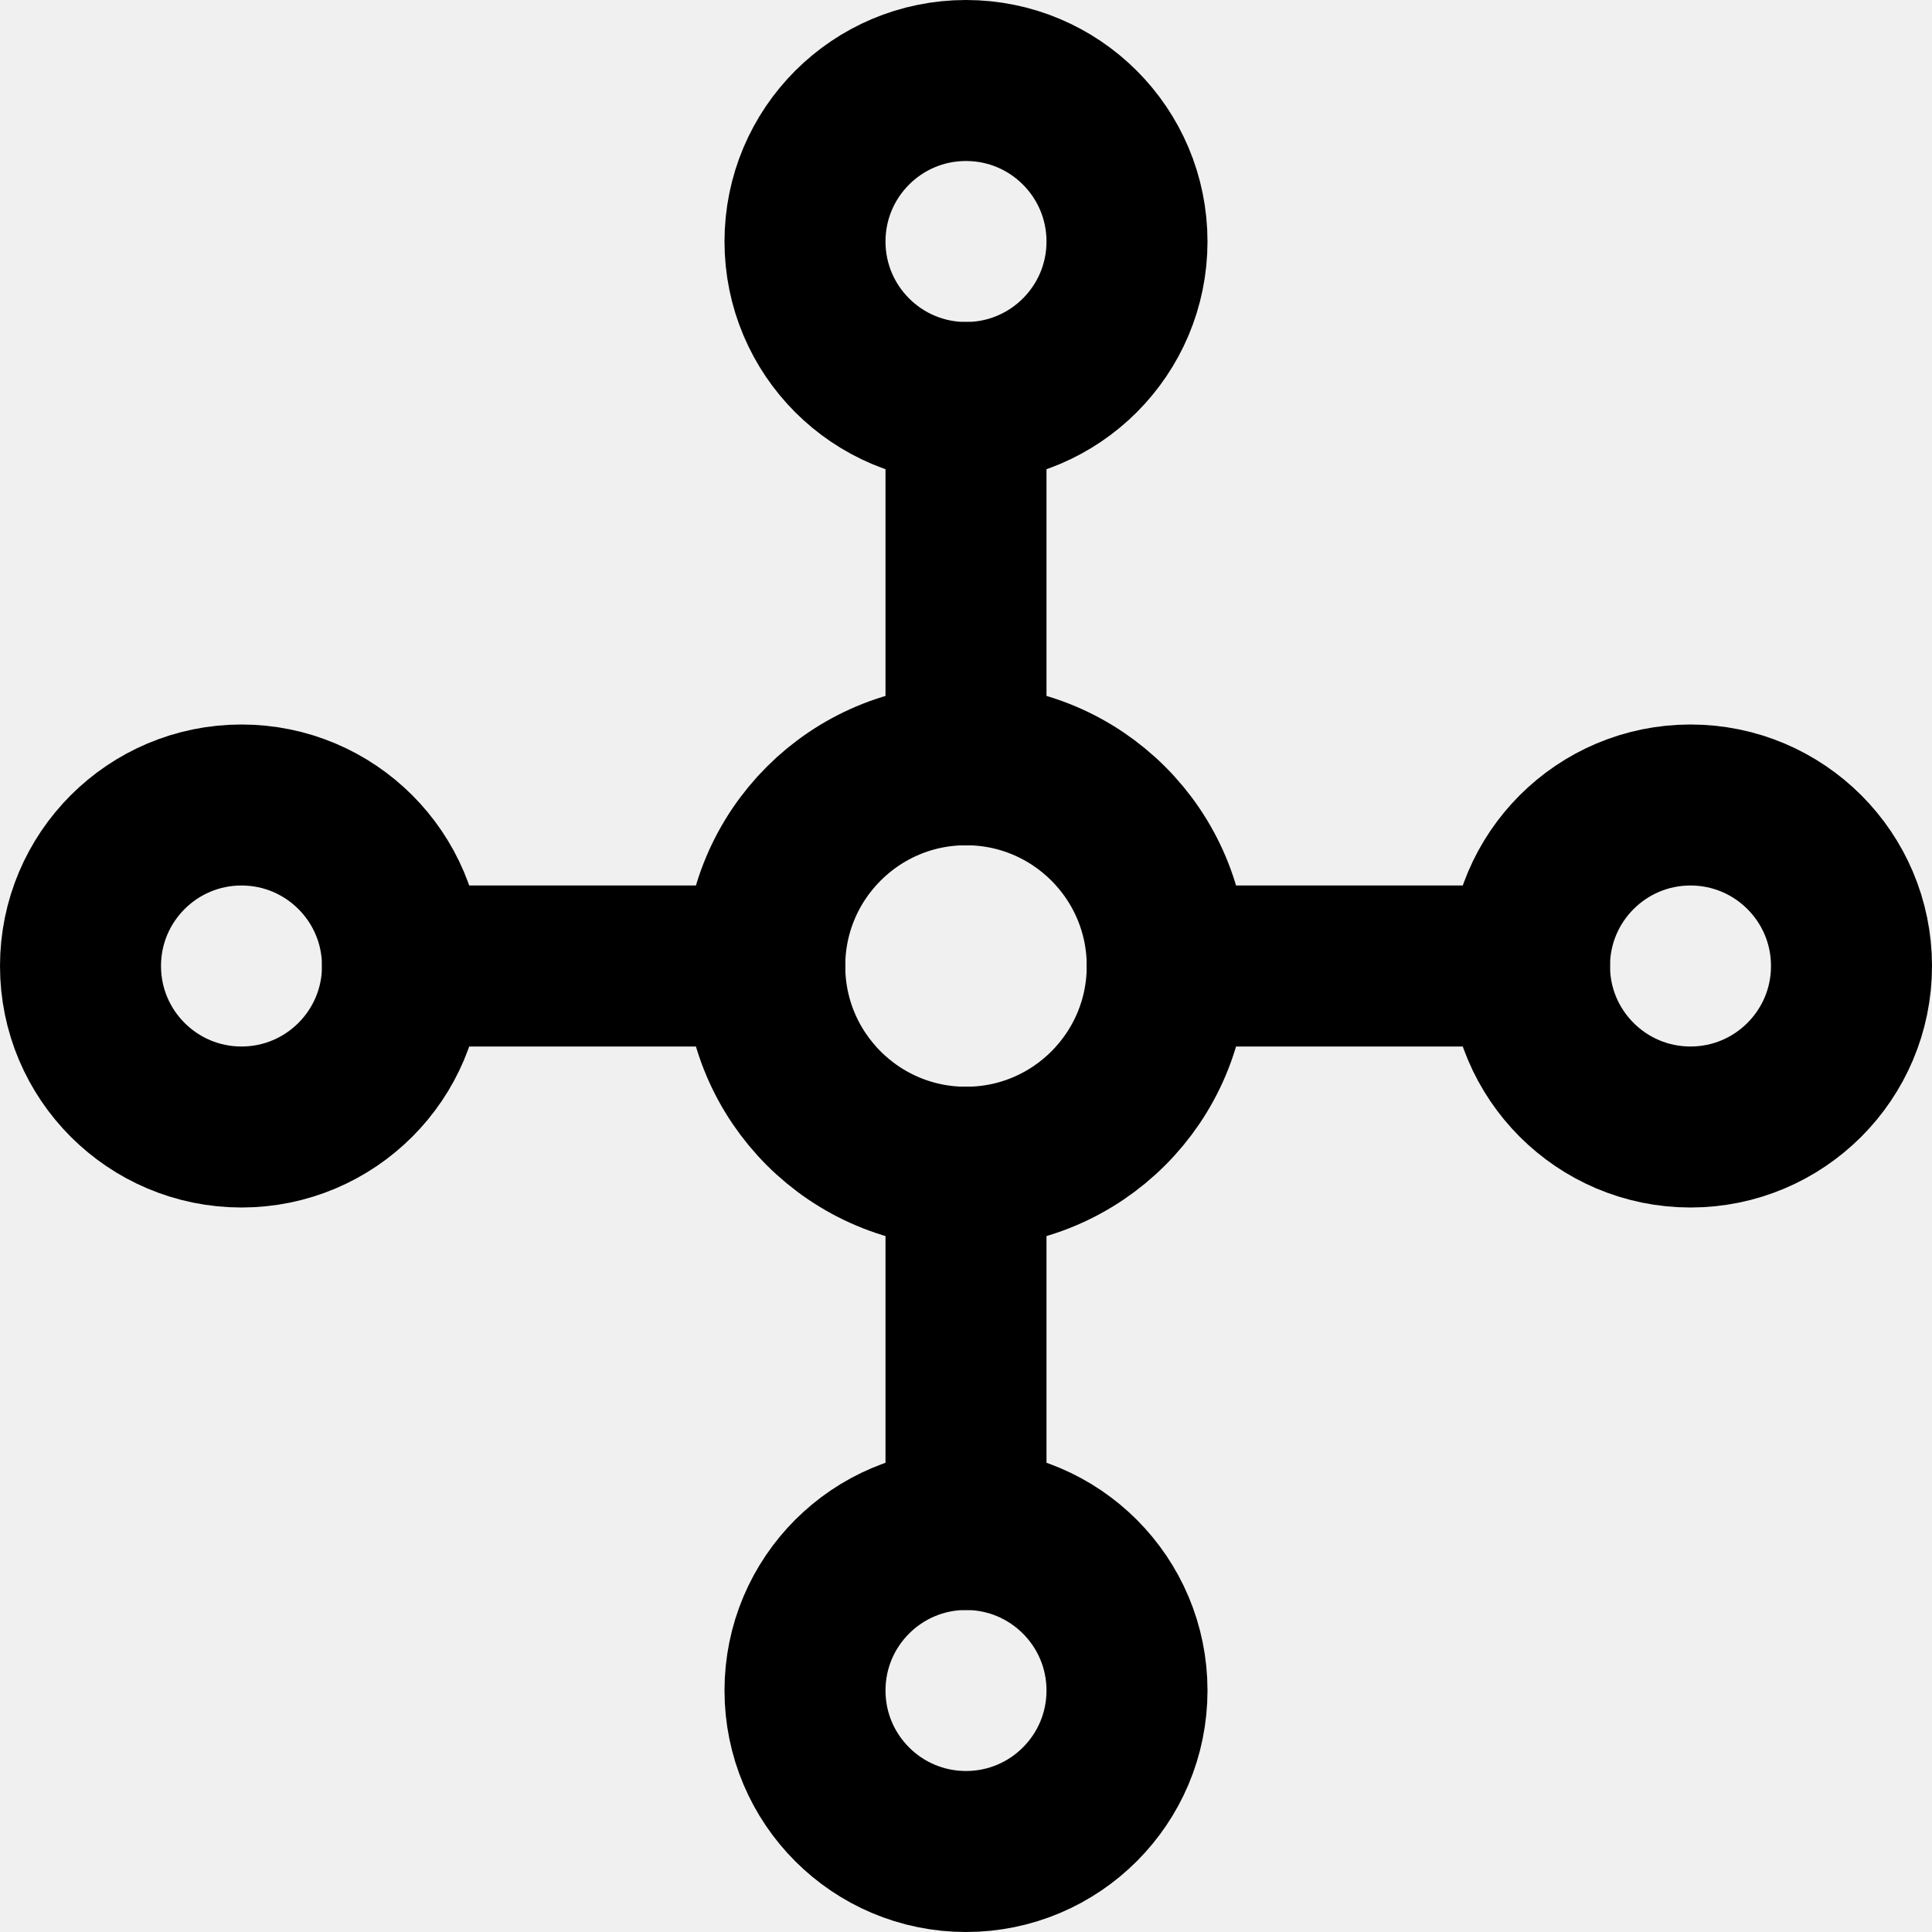
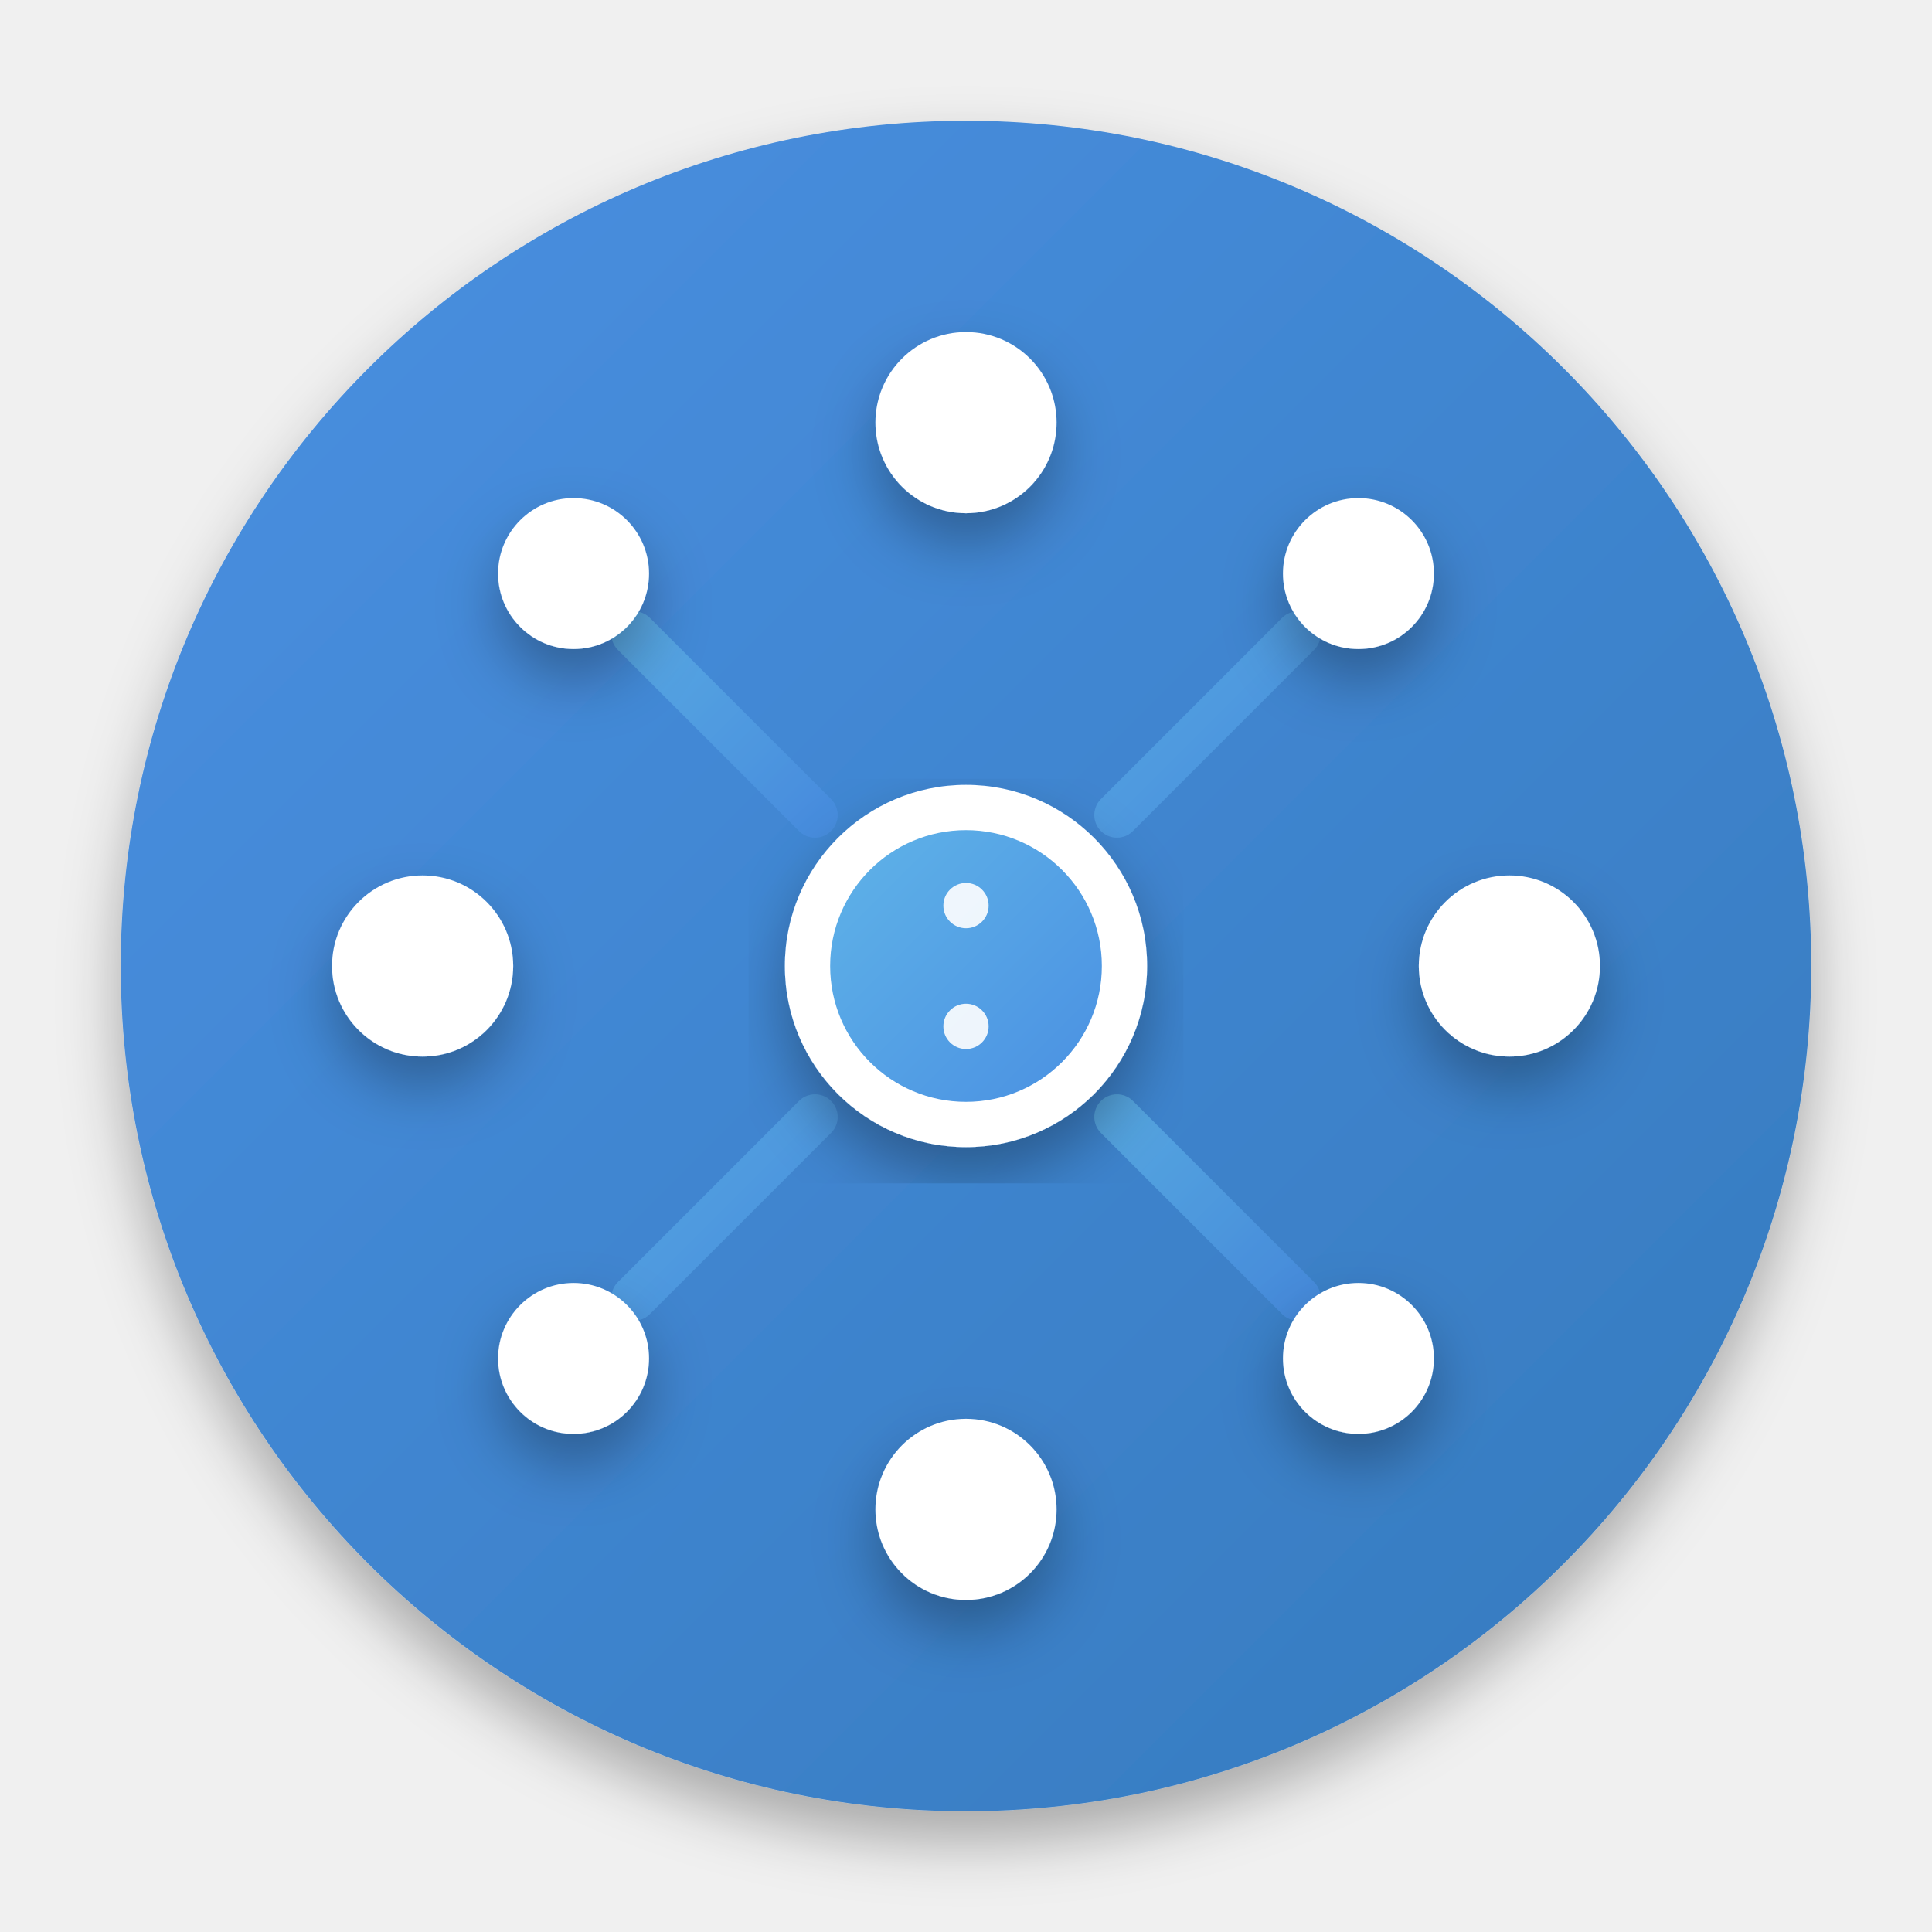
- <svg xmlns="http://www.w3.org/2000/svg" width="24" height="24" viewBox="0 0 24 24" fill="none" stroke="currentColor" stroke-width="2" stroke-linecap="round" stroke-linejoin="round">
-   <circle cx="12" cy="12" r="2.5" />
-   <circle cx="12" cy="3" r="2" />
-   <line x1="12" y1="5" x2="12" y2="9.5" />
-   <circle cx="12" cy="21" r="2" />
-   <line x1="12" y1="14.5" x2="12" y2="19" />
-   <circle cx="3" cy="12" r="2" />
-   <line x1="5" y1="12" x2="9.5" y2="12" />
-   <circle cx="21" cy="12" r="2" />
-   <line x1="14.5" y1="12" x2="19" y2="12" />
+ <svg xmlns="http://www.w3.org/2000/svg" width="128" height="128" viewBox="0 0 128 128" fill="none">
+   <defs>
+     <linearGradient id="primaryGradient" x1="0%" y1="0%" x2="100%" y2="100%">
+       <stop offset="0%" style="stop-color:#4A90E2;stop-opacity:1" />
+       <stop offset="100%" style="stop-color:#357ABD;stop-opacity:1" />
+     </linearGradient>
+     <linearGradient id="accentGradient" x1="0%" y1="0%" x2="100%" y2="100%">
+       <stop offset="0%" style="stop-color:#5FB3E8;stop-opacity:1" />
+       <stop offset="100%" style="stop-color:#4A90E2;stop-opacity:1" />
+     </linearGradient>
+     <filter id="shadow">
+       <feGaussianBlur in="SourceAlpha" stdDeviation="2" />
+       <feOffset dx="0" dy="2" result="offsetblur" />
+       <feComponentTransfer>
+         <feFuncA type="linear" slope="0.3" />
+       </feComponentTransfer>
+       <feMerge>
+         <feMergeNode />
+         <feMergeNode in="SourceGraphic" />
+       </feMerge>
+     </filter>
+   </defs>
+   <circle cx="64" cy="64" r="56" fill="url(#primaryGradient)" filter="url(#shadow)" />
+   <g stroke="url(#accentGradient)" stroke-width="3" stroke-linecap="round" opacity="0.7">
+     <line x1="64" y1="32" x2="64" y2="52" />
+     <line x1="64" y1="76" x2="64" y2="96" />
+     <line x1="32" y1="64" x2="52" y2="64" />
+     <line x1="76" y1="64" x2="96" y2="64" />
+     <line x1="42" y1="42" x2="54" y2="54" />
+     <line x1="74" y1="74" x2="86" y2="86" />
+     <line x1="86" y1="42" x2="74" y2="54" />
+     <line x1="54" y1="74" x2="42" y2="86" />
+   </g>
+   <g fill="white" filter="url(#shadow)">
+     <circle cx="64" cy="28" r="6" />
+     <circle cx="64" cy="100" r="6" />
+     <circle cx="28" cy="64" r="6" />
+     <circle cx="100" cy="64" r="6" />
+     <circle cx="38" cy="38" r="5" />
+     <circle cx="90" cy="90" r="5" />
+     <circle cx="90" cy="38" r="5" />
+     <circle cx="38" cy="90" r="5" />
+   </g>
+   <circle cx="64" cy="64" r="12" fill="white" filter="url(#shadow)" />
+   <circle cx="64" cy="64" r="9" fill="url(#accentGradient)" />
+   <g fill="white" opacity="0.9">
+     <circle cx="64" cy="60" r="1.5" />
+     <circle cx="64" cy="68" r="1.5" />
+   </g>
</svg>
